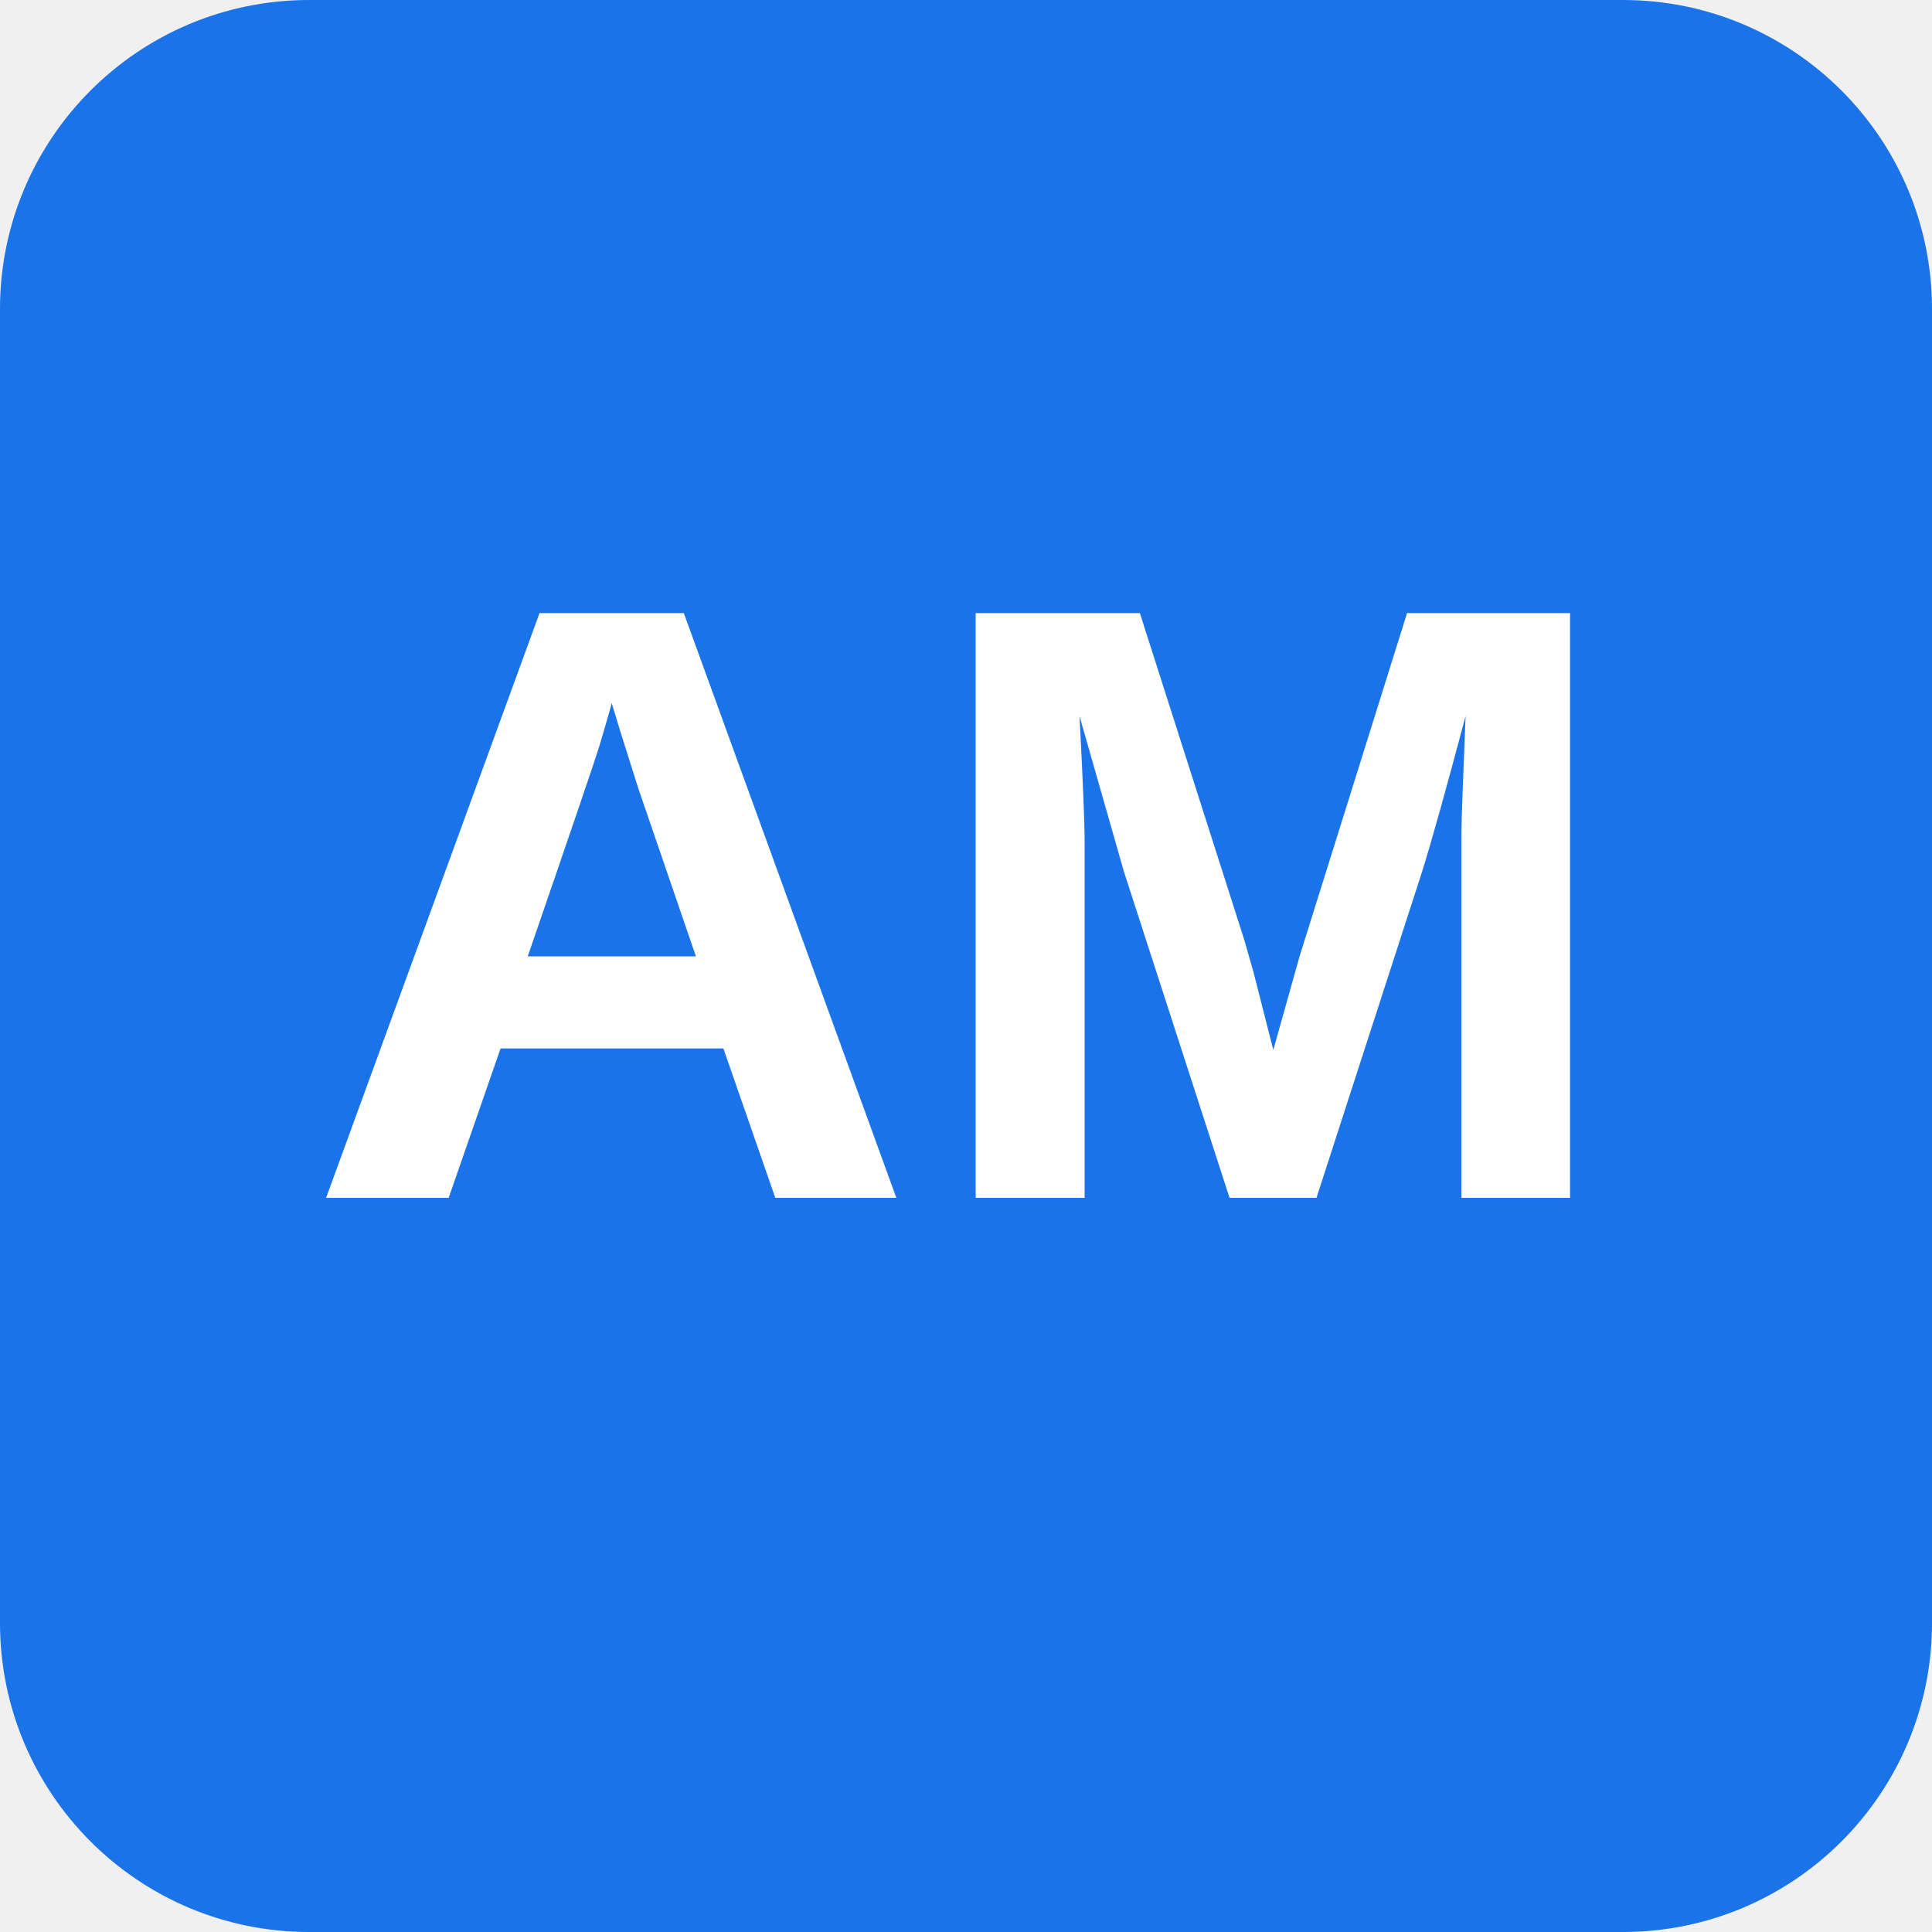
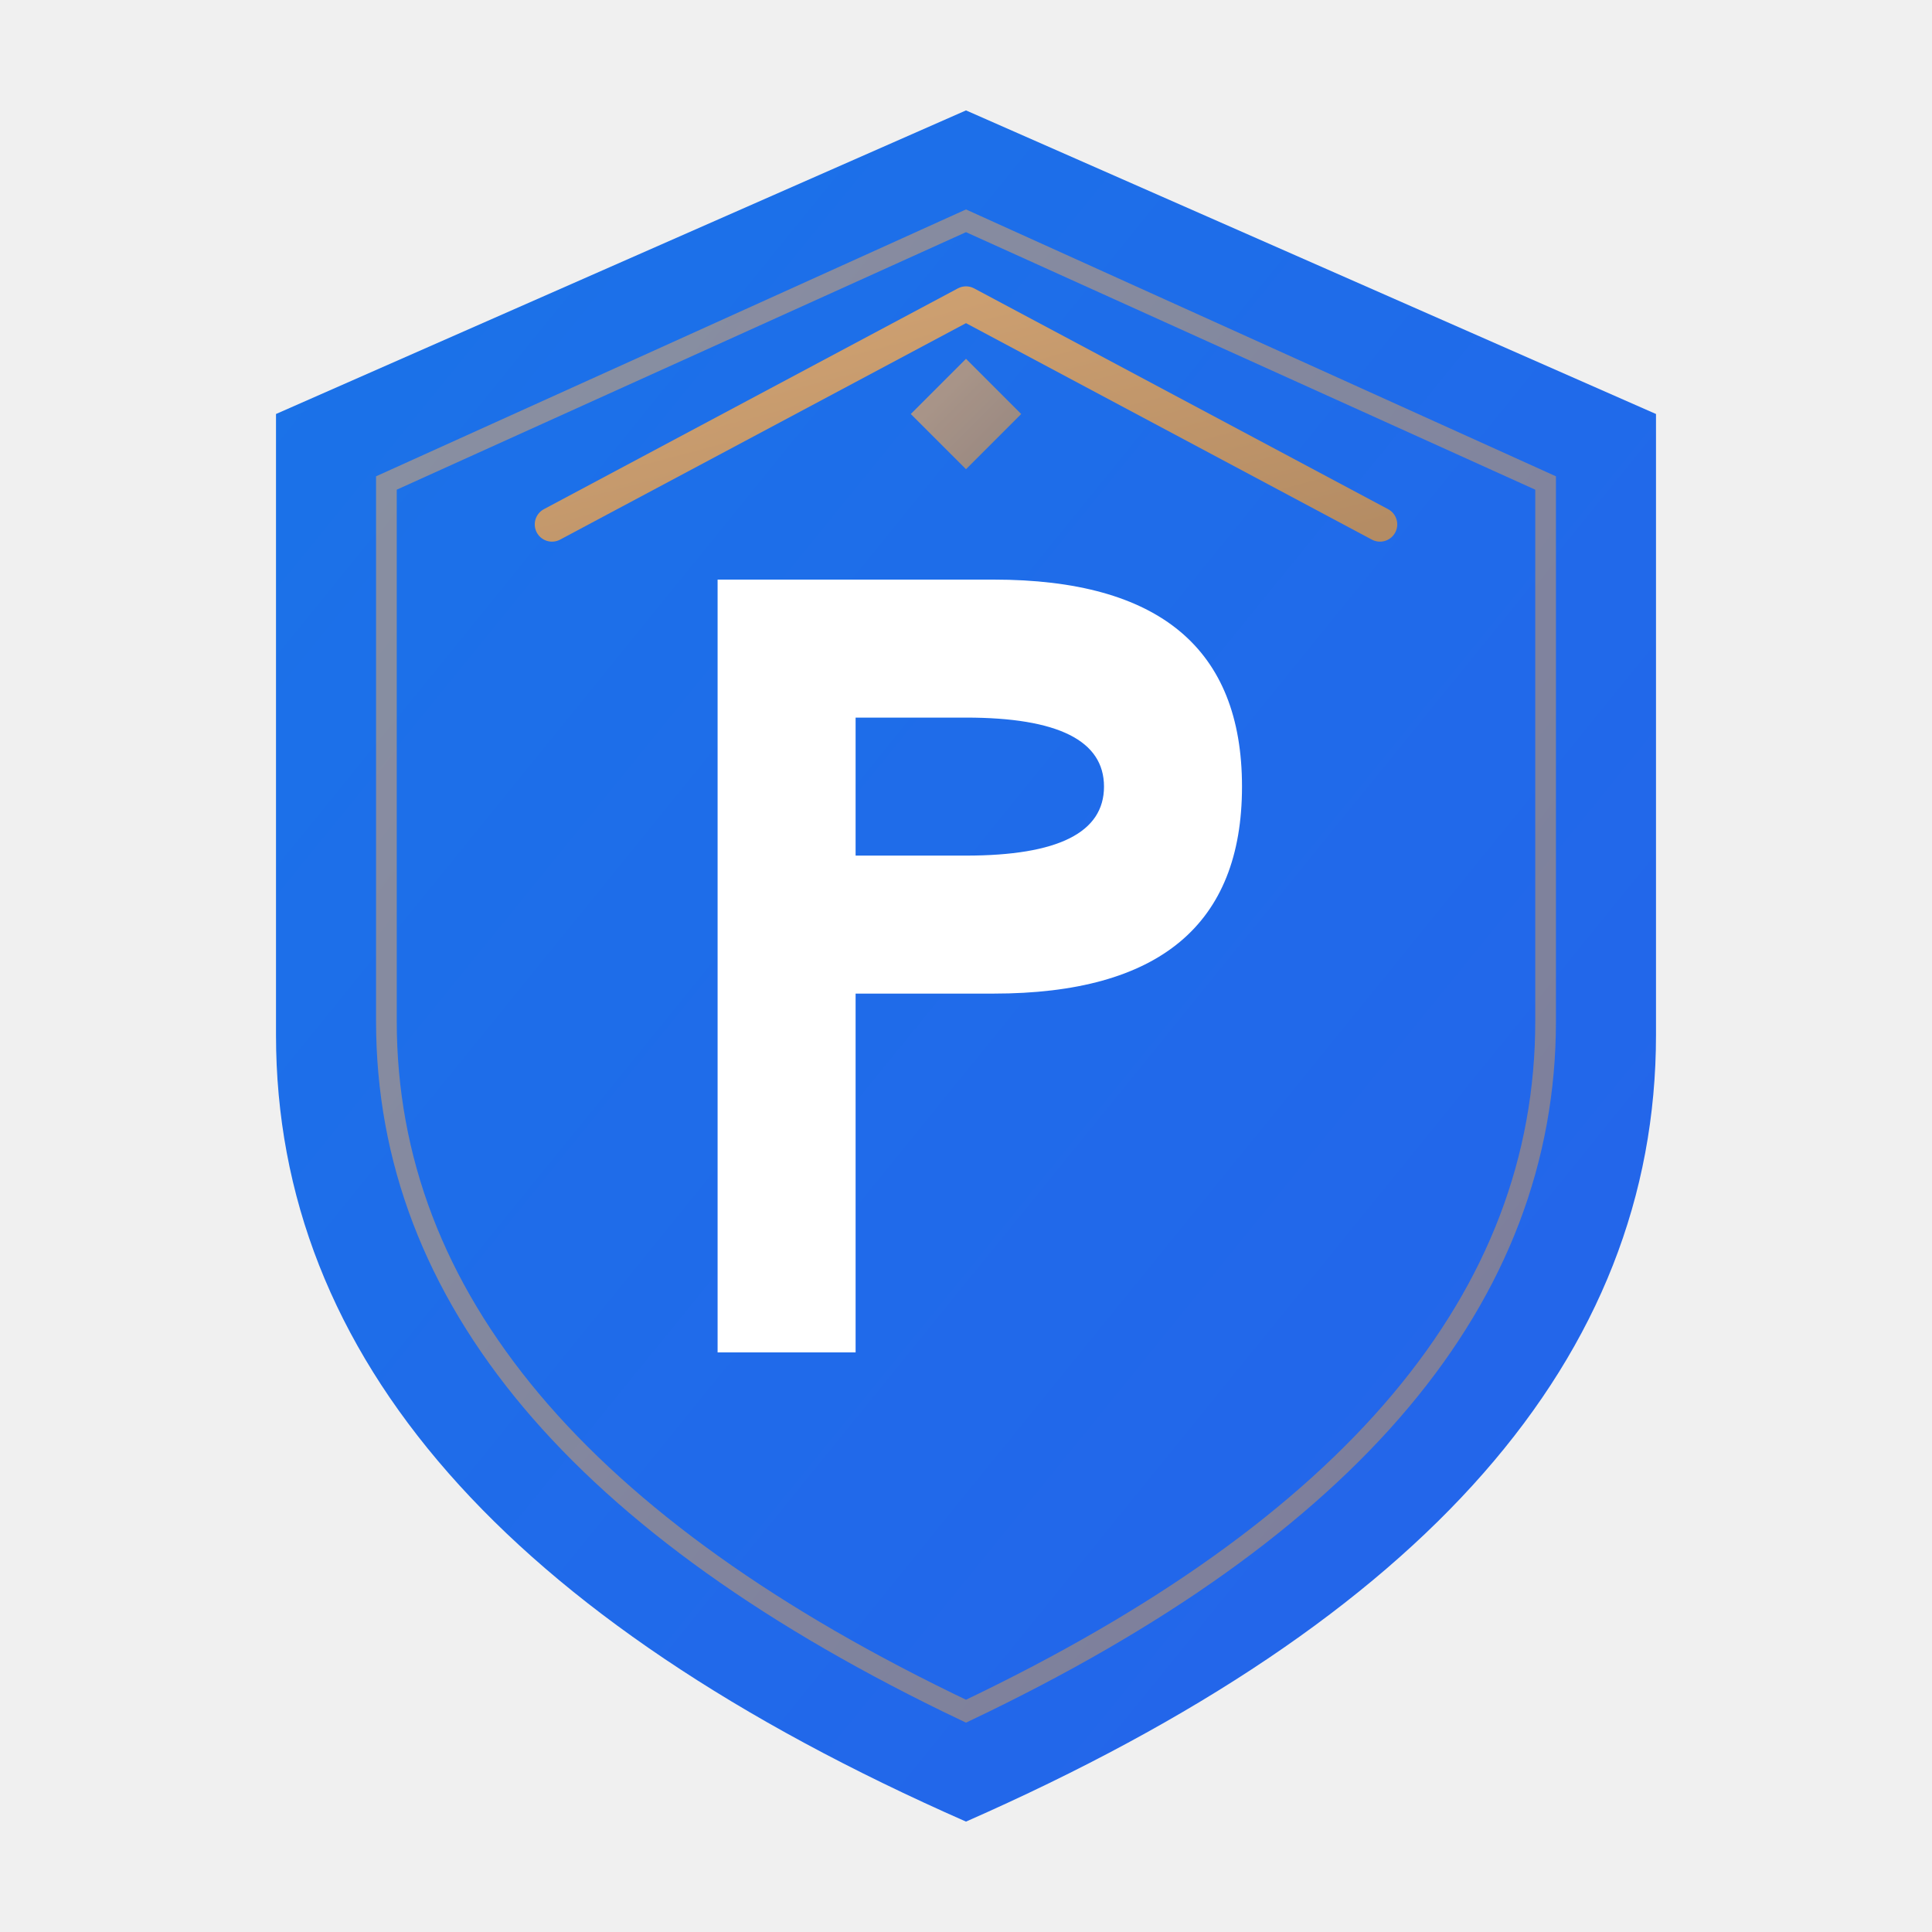
- <svg xmlns="http://www.w3.org/2000/svg" viewBox="0 0 100 100">
-   <rect width="100" height="100" rx="16" fill="#1a73e8" />
-   <text x="50" y="62" font-family="Arial,sans-serif" font-size="44" font-weight="700" fill="#fff" text-anchor="middle">AM</text>
+ <svg xmlns="http://www.w3.org/2000/svg" viewBox="0 0 140 140" width="140" height="140">
+   <defs>
+     <linearGradient id="blue" x1="0%" y1="0%" x2="100%" y2="100%">
+       <stop offset="0%" stop-color="#1a73e8" />
+       <stop offset="100%" stop-color="#2563eb" />
+     </linearGradient>
+     <linearGradient id="gold" x1="0%" y1="0%" x2="100%" y2="100%">
+       <stop offset="0%" stop-color="#d4a574" />
+       <stop offset="100%" stop-color="#b48c64" />
+     </linearGradient>
+   </defs>
+   <path d="M70,8 L120,30 L120,75 Q120,110 70,132 Q20,110 20,75 L20,30 Z" fill="url(#blue)" />
+   <path d="M70,16 L112,35 L112,74 Q112,104 70,124 Q28,104 28,74 L28,35 Z" fill="none" stroke="url(#gold)" stroke-width="1.5" opacity="0.6" />
+   <path d="M52,42 L52,98 L62,98 L62,72 L72,72 Q90,72 90,57 Q90,42 72,42 Z M62,52 L70,52 Q80,52 80,57 Q80,62 70,62 L62,62 Z" fill="#ffffff" />
+   <path d="M40,38 L70,22 L100,38" fill="none" stroke="url(#gold)" stroke-width="2.5" stroke-linecap="round" stroke-linejoin="round" />
+   <polygon points="70,26 74,30 70,34 66,30" fill="url(#gold)" opacity="0.8" />
</svg>
